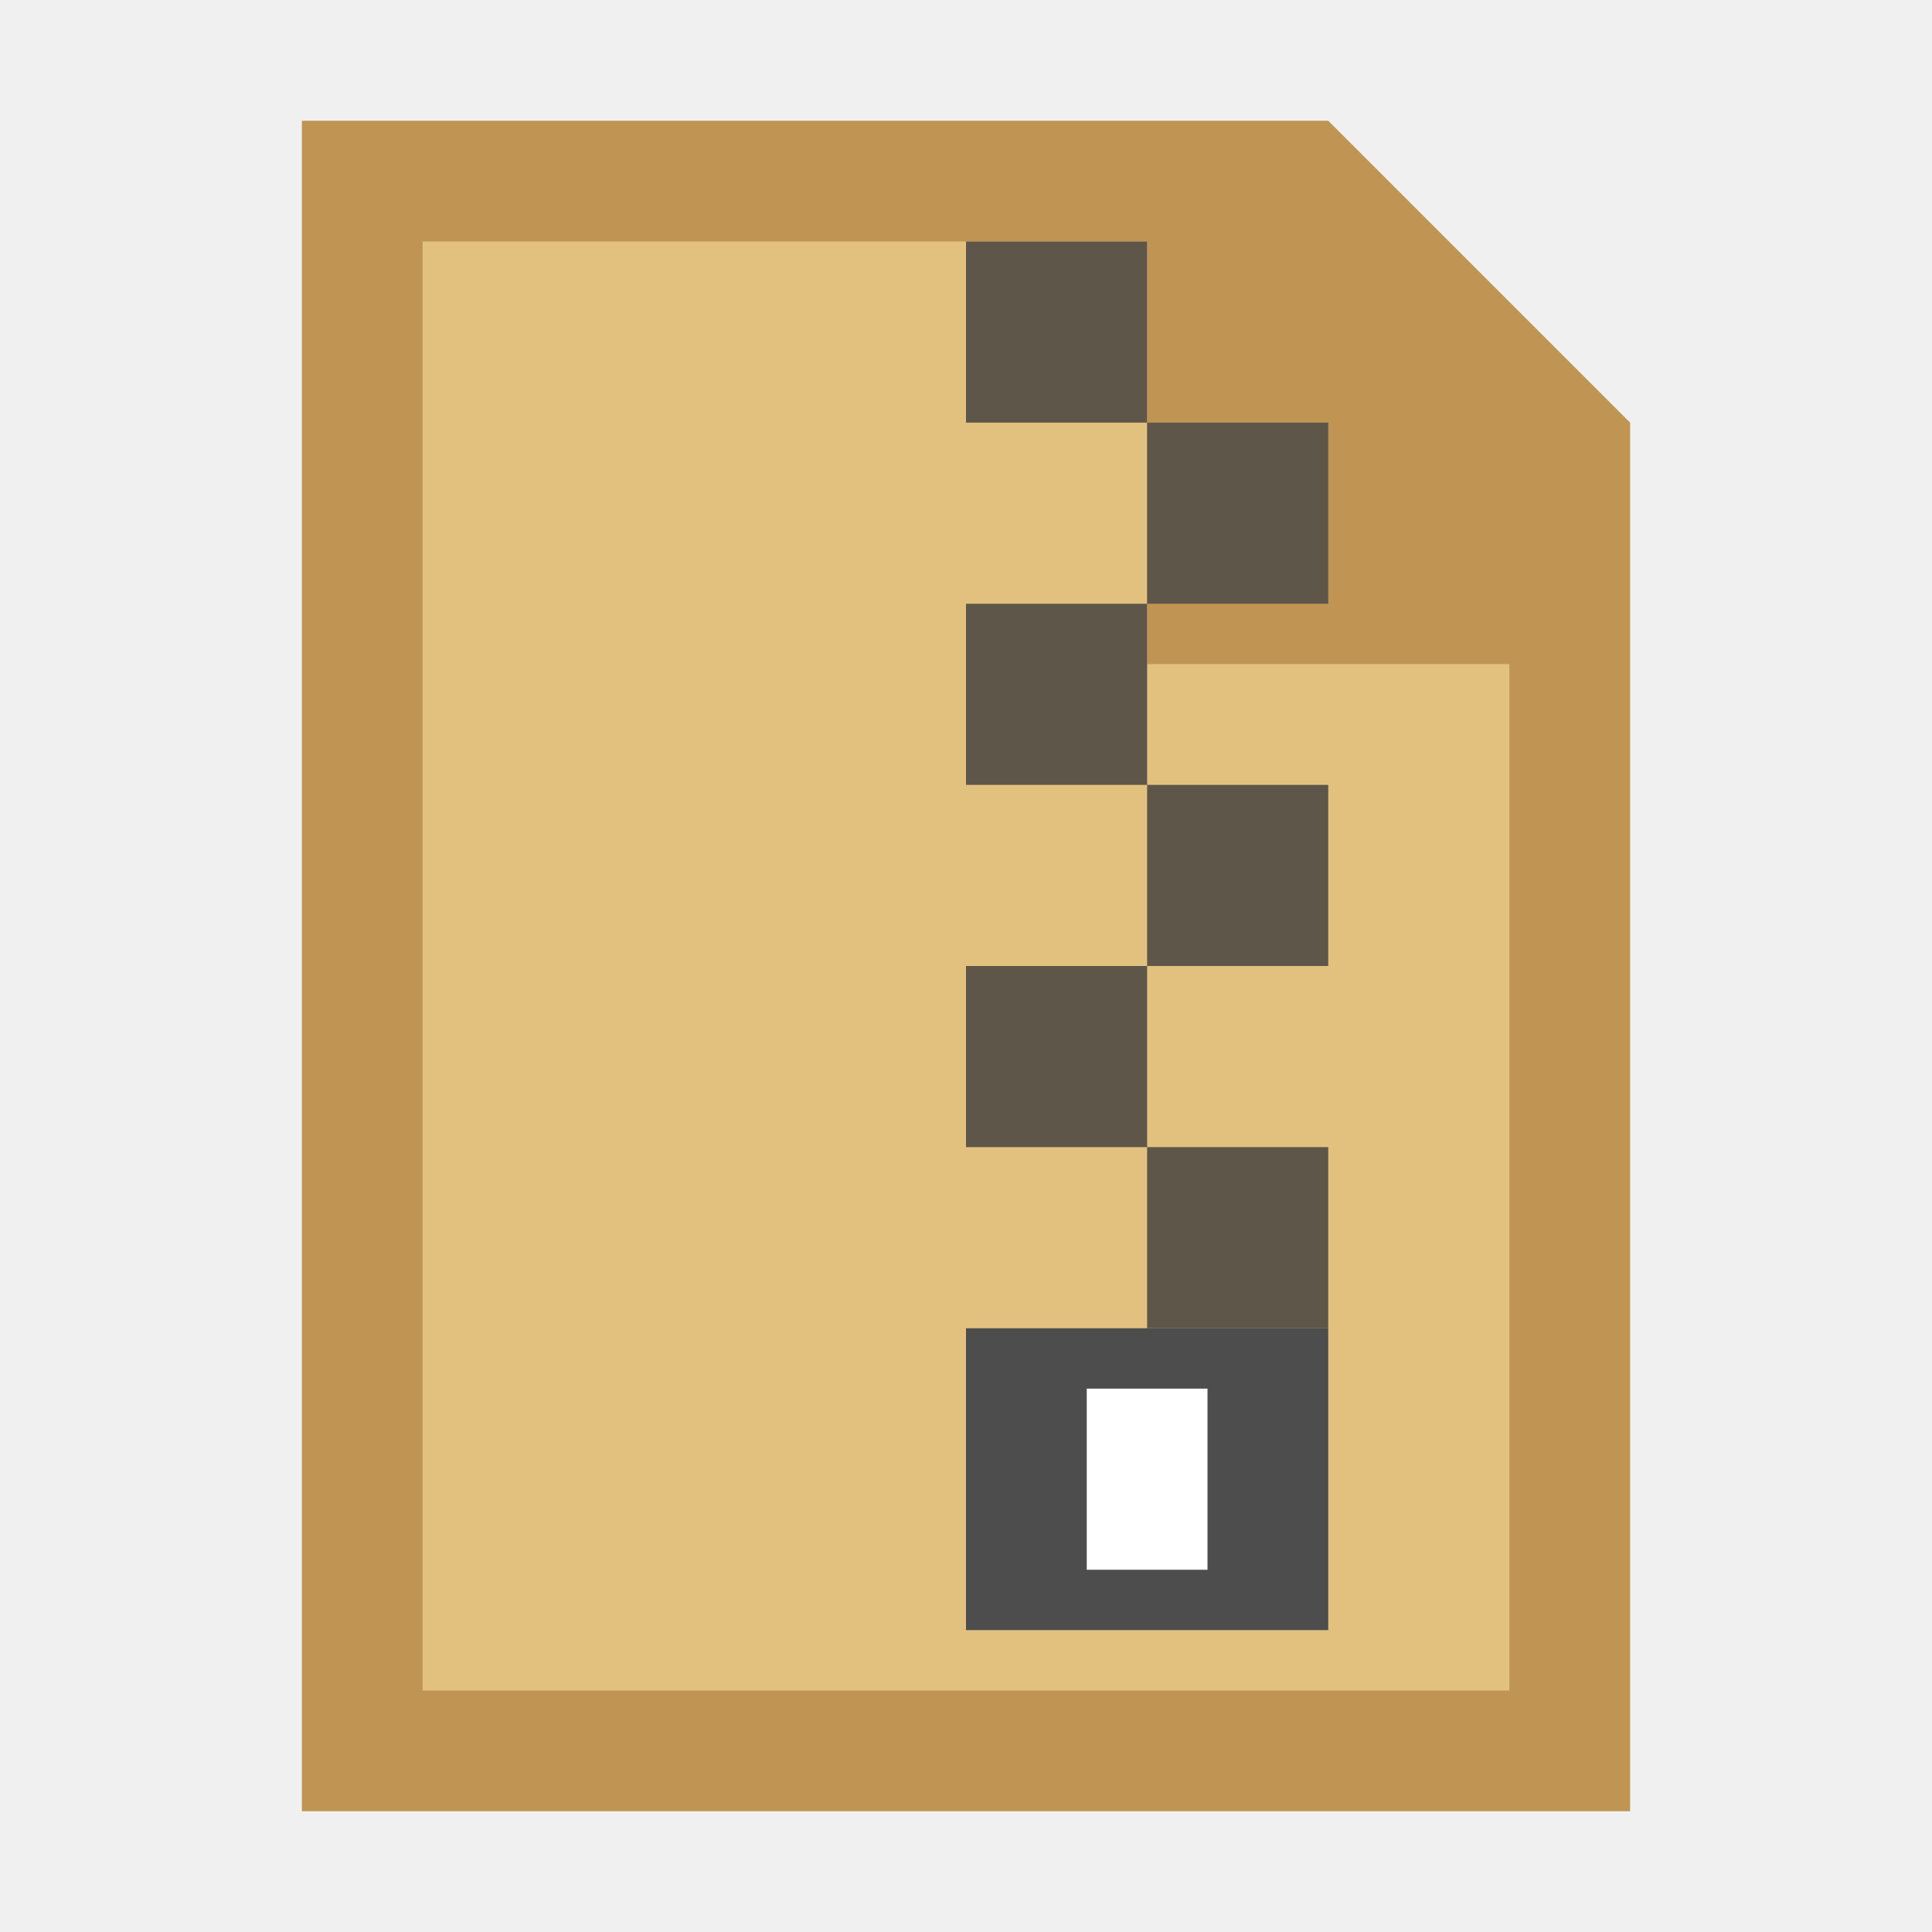
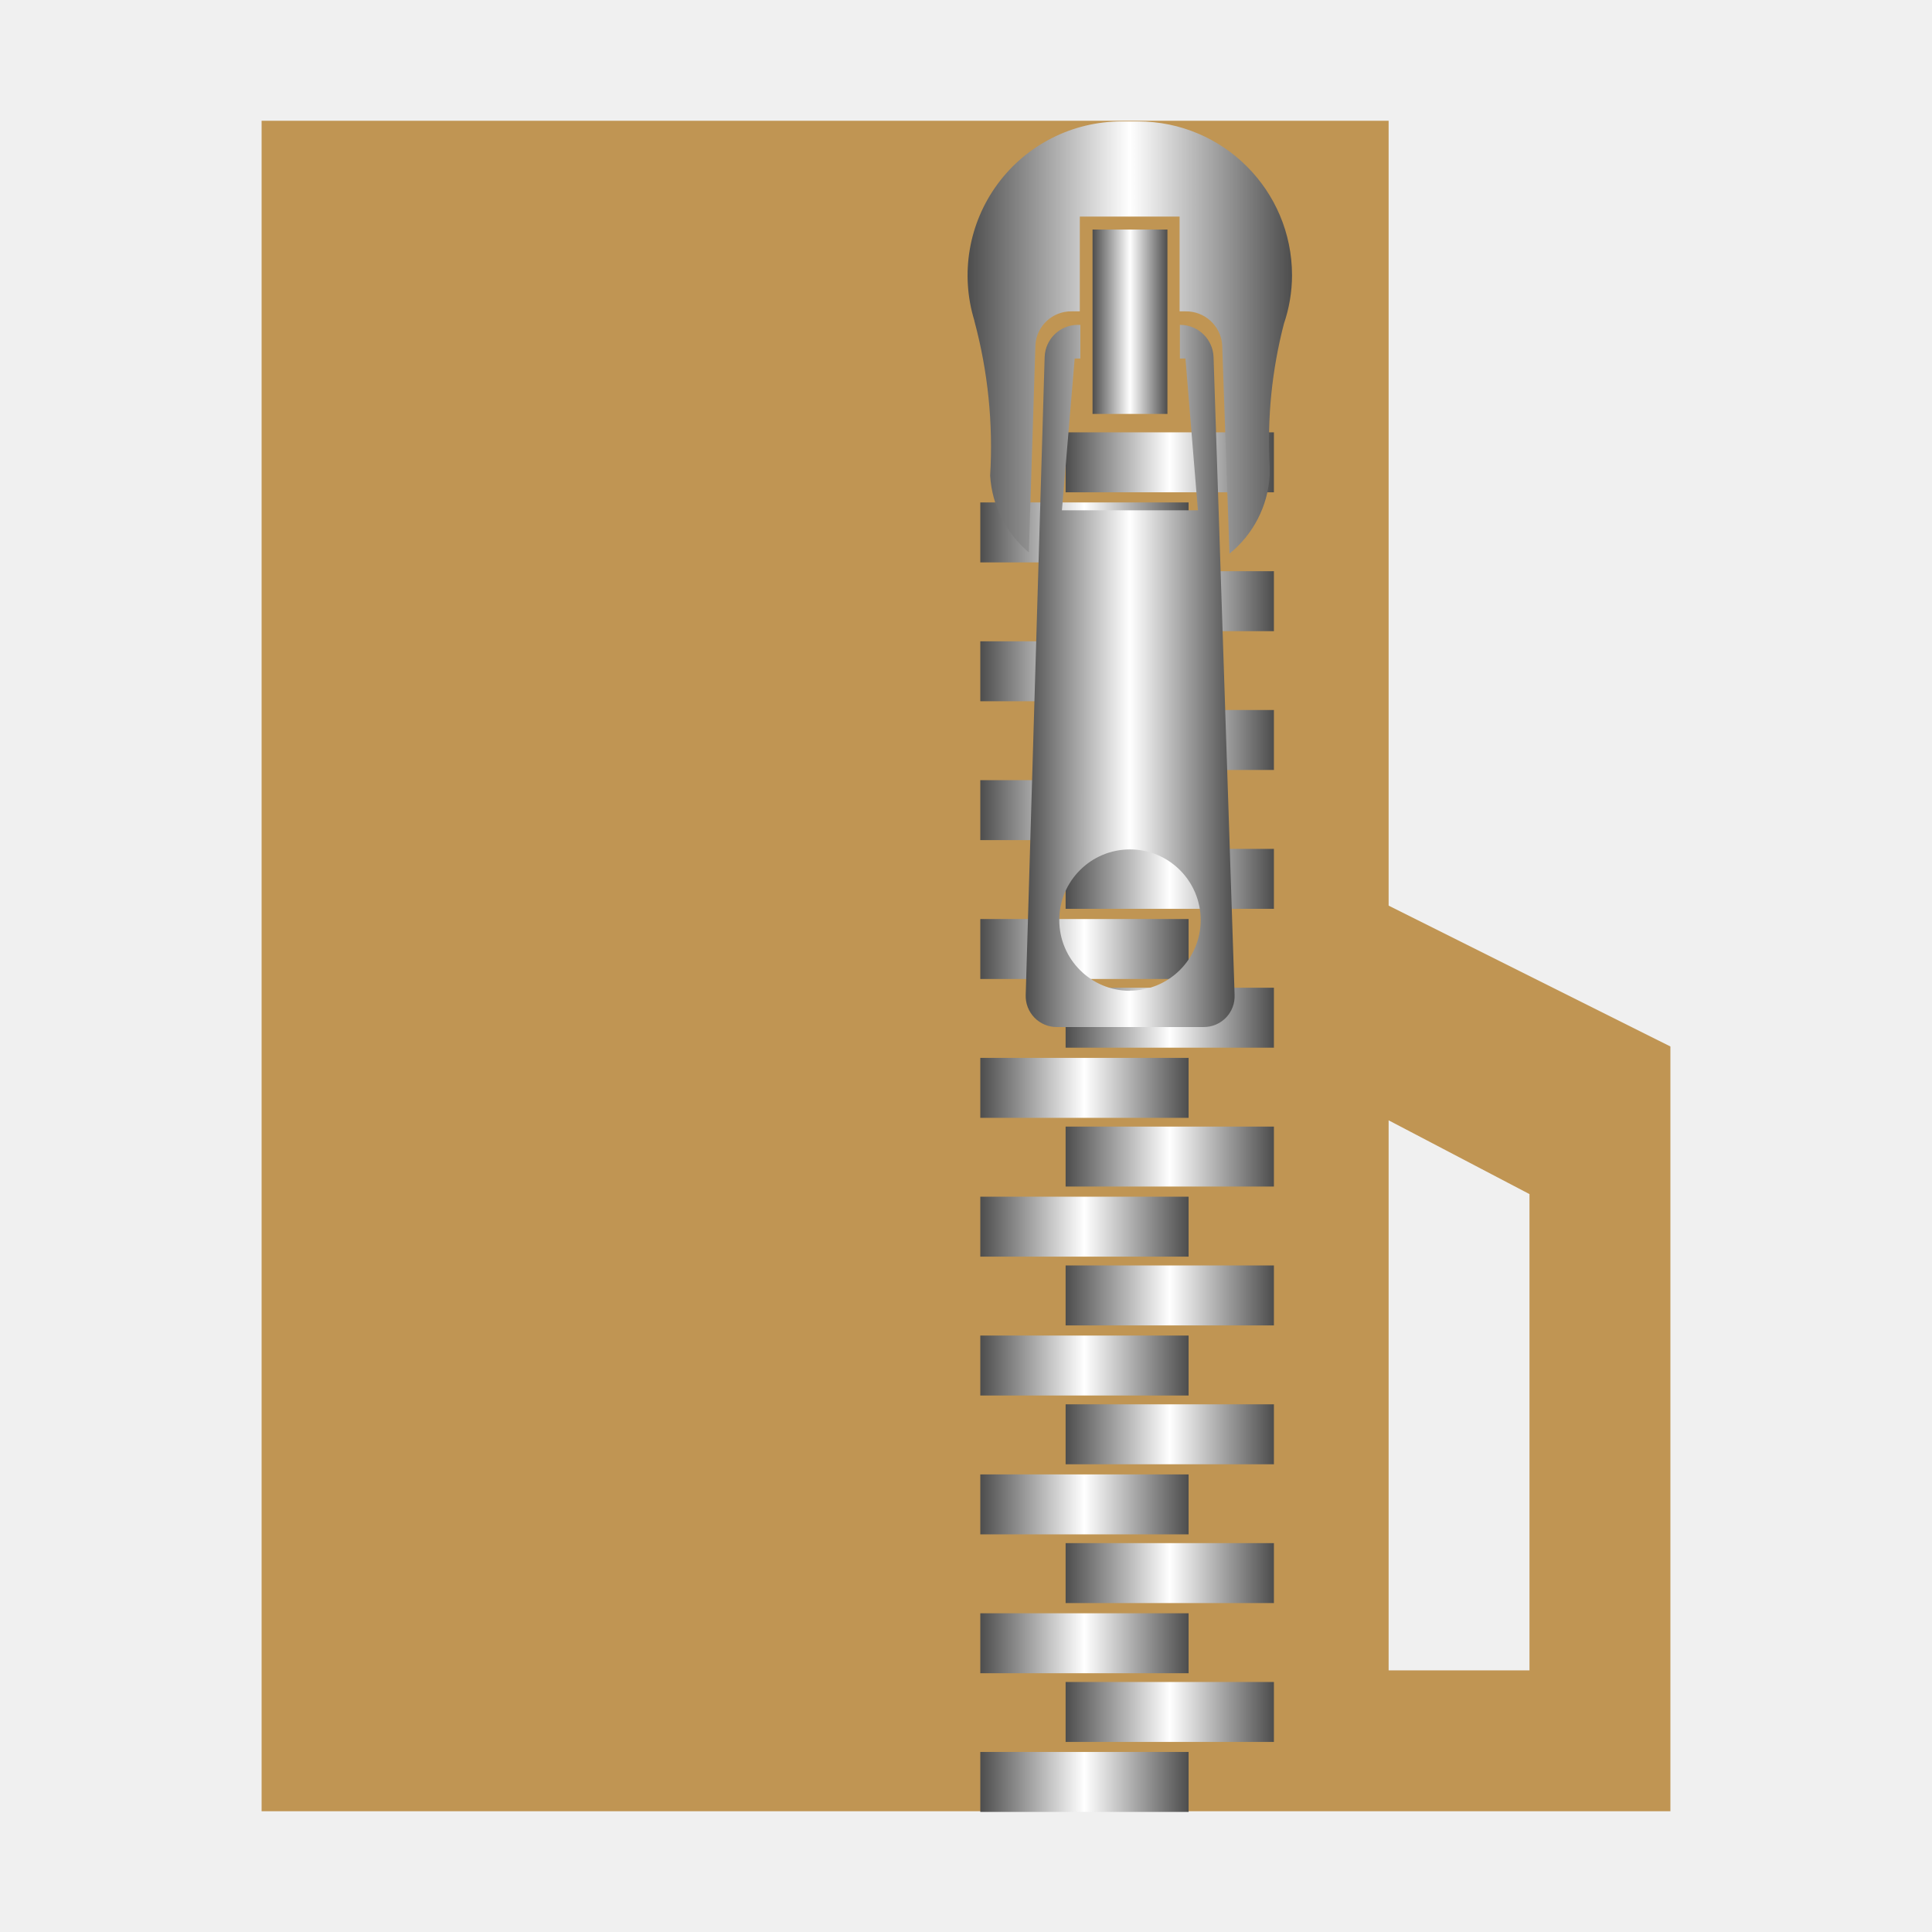
<svg xmlns="http://www.w3.org/2000/svg" viewBox="0 0 32 32">
-   <path fill="#c09553" d="M5 2h17l5 5v23H5z" />
-   <path fill="#e2c17f" d="M7 4h12v7h6v17H7z" />
-   <path fill="#5f564a" d="M16 4h3v3h-3zm3 3h3v3h-3zm-3 3h3v3h-3zm3 3h3v3h-3zm-3 3h3v3h-3zm3 3h3v3h-3z" />
-   <path fill="#4d4d4d" d="M16 22h6v5h-6z" />
-   <path fill="#fff" d="M18 23h2v3h-2z" />
+   <defs>
+     <linearGradient id="SVGXr4mrHrF" x1="17.65" x2="21.099" y1="26.056" y2="26.056" gradientUnits="userSpaceOnUse">
+       <stop offset="0" stop-color="#4d4d4d" />
+       <stop offset=".5" stop-color="#fff" />
+       <stop offset="1" stop-color="#4d4d4d" />
+     </linearGradient>
+     <linearGradient id="SVG5oyStdai" x1="17.65" x2="21.099" y1="23.756" y2="23.756" href="#SVGXr4mrHrF" />
+     <linearGradient id="SVG9QsNwcZU" x1="17.65" x2="21.099" y1="21.456" y2="21.456" href="#SVGXr4mrHrF" />
+     <linearGradient id="SVG1kIgneZE" x1="17.65" x2="21.099" y1="19.156" y2="19.156" href="#SVGXr4mrHrF" />
+     <linearGradient id="SVGp2oQjdFa" x1="17.65" x2="21.099" y1="16.857" y2="16.857" href="#SVGXr4mrHrF" />
+     <linearGradient id="SVGAFV8AN5B" x1="17.65" x2="21.099" y1="14.557" y2="14.557" href="#SVGXr4mrHrF" />
+     <linearGradient id="SVGRkU6lbfc" x1="17.65" x2="21.099" y1="12.257" y2="12.257" href="#SVGXr4mrHrF" />
+     <linearGradient id="SVGWUBOGcFP" x1="17.65" x2="21.099" y1="9.957" y2="9.957" href="#SVGXr4mrHrF" />
+     <linearGradient id="SVGFcdVfdXh" x1="17.65" x2="21.099" y1="7.657" y2="7.657" href="#SVGXr4mrHrF" />
+     <linearGradient id="SVGLioYKc8j" x1="16.237" x2="19.686" y1="27.217" y2="27.217" href="#SVGXr4mrHrF" />
+     <linearGradient id="SVGIx7REdei" x1="16.237" x2="19.686" y1="24.918" y2="24.918" href="#SVGXr4mrHrF" />
+     <linearGradient id="SVGownHpeLf" x1="16.237" x2="19.686" y1="22.618" y2="22.618" href="#SVGXr4mrHrF" />
+     <linearGradient id="SVGZ4gzmcVN" x1="16.237" x2="19.686" y1="20.318" y2="20.318" href="#SVGXr4mrHrF" />
+     <linearGradient id="SVGhAblbd0u" x1="16.237" x2="19.686" y1="18.018" y2="18.018" href="#SVGXr4mrHrF" />
+     <linearGradient id="SVGBzD5PbgA" x1="17.65" x2="21.099" y1="28.356" y2="28.356" href="#SVGXr4mrHrF" />
+     <linearGradient id="SVGcXb6lbYS" x1="16.237" x2="19.686" y1="15.718" y2="15.718" href="#SVGXr4mrHrF" />
+     <linearGradient id="SVGKF6nobvx" x1="16.237" x2="19.686" y1="13.419" y2="13.419" href="#SVGXr4mrHrF" />
+     <linearGradient id="SVGrU8zSORM" x1="16.237" x2="19.686" y1="11.119" y2="11.119" href="#SVGXr4mrHrF" />
+     <linearGradient id="SVGuFw9gbIu" x1="16.237" x2="19.686" y1="8.819" y2="8.819" href="#SVGXr4mrHrF" />
+     <linearGradient id="SVGXh7zWblD" x1="16.237" x2="19.686" y1="29.514" y2="29.514" href="#SVGXr4mrHrF" />
+     <linearGradient id="SVGmzaoUw6y" x1="16.985" x2="20.446" y1="11.196" y2="11.196" href="#SVGXr4mrHrF" />
+     <linearGradient id="SVGkZYaOeHC" x1="18.096" x2="19.336" y1="5.329" y2="5.329" href="#SVGXr4mrHrF" />
+     <linearGradient id="SVGVKO9QdOI" x1="16.029" x2="21.403" y1="5.591" y2="5.591" href="#SVGXr4mrHrF" />
+   </defs>
+   <path fill="#c09553" d="M27.667 27.667V17.333L23 15V2H4.333v28h23.334Zm-4.667 0v-9.111l2.333 1.222v7.889Z" />
+   <path fill="url(#SVGXr4mrHrF)" d="M17.65 25.559h3.45v.993h-3.45z" />
+   <path fill="url(#SVG5oyStdai)" d="M17.65 23.26h3.45v.993h-3.45z" />
+   <path fill="url(#SVG9QsNwcZU)" d="M17.65 20.96h3.45v.993h-3.45z" />
+   <path fill="url(#SVG1kIgneZE)" d="M17.65 18.66h3.45v.993h-3.45z" />
+   <path fill="url(#SVGp2oQjdFa)" d="M17.65 16.36h3.45v.993h-3.45z" />
+   <path fill="url(#SVGAFV8AN5B)" d="M17.65 14.06h3.45v.993h-3.45z" />
+   <path fill="url(#SVGRkU6lbfc)" d="M17.65 11.76h3.45v.993h-3.45z" />
+   <path fill="url(#SVGWUBOGcFP)" d="M17.65 9.461h3.45v.993h-3.45z" />
+   <path fill="url(#SVGFcdVfdXh)" d="M17.65 7.161h3.45v.993h-3.45z" />
+   <path fill="url(#SVGLioYKc8j)" d="M16.237 26.721h3.45v.993h-3.45z" />
+   <path fill="url(#SVGIx7REdei)" d="M16.237 24.421h3.45v.993h-3.45z" />
+   <path fill="url(#SVGownHpeLf)" d="M16.237 22.121h3.45v.993h-3.45z" />
+   <path fill="url(#SVGZ4gzmcVN)" d="M16.237 19.821h3.45v.993h-3.45z" />
+   <path fill="url(#SVGhAblbd0u)" d="M16.237 17.522h3.45v.993h-3.45z" />
+   <path fill="url(#SVGBzD5PbgA)" d="M17.65 27.859h3.45v.993h-3.45z" />
+   <path fill="url(#SVGcXb6lbYS)" d="M16.237 15.222h3.45v.993h-3.45z" />
+   <path fill="url(#SVGKF6nobvx)" d="M16.237 12.922h3.45v.993h-3.45z" />
+   <path fill="url(#SVGrU8zSORM)" d="M16.237 10.622h3.45v.993h-3.45z" />
+   <path fill="url(#SVGuFw9gbIu)" d="M16.237 8.322h3.45v.993h-3.45z" />
+   <path fill="url(#SVGXh7zWblD)" d="M16.237 29.018h3.45v.993h-3.45z" />
+   <path fill="url(#SVGmzaoUw6y)" d="M20.1 5.911a.554.554 0 0 0-.548-.53h-.009v.557h.092l.206 2.514h-2.252l.211-2.514h.094v-.557h-.044a.55.55 0 0 0-.547.53l-.314 10.569a.513.513 0 0 0 .515.531h2.432a.51.51 0 0 0 .513-.531Zm-1.384 10.5a1.171 1.171 0 1 1 1.171-1.171a1.17 1.17 0 0 1-1.171 1.168Z" />
+   <path fill="url(#SVGkZYaOeHC)" d="M18.096 3.802h1.24v3.054h-1.24z" />
+   <path fill="url(#SVGVKO9QdOI)" d="M21.4 4.56a2.55 2.55 0 0 0-2.549-2.549h-.276a2.55 2.55 0 0 0-2.436 3.3v.006a8 8 0 0 1 .261 2.561a1.8 1.8 0 0 0 .641 1.271l.109-3.441a.593.593 0 0 1 .6-.551h.135v-1.57h1.653v1.57h.1a.6.6 0 0 1 .605.551l.121 3.462a1.8 1.8 0 0 0 .666-1.292V7.72a7.7 7.7 0 0 1 .236-2.359a2.5 2.5 0 0 0 .134-.801" />
</svg>
